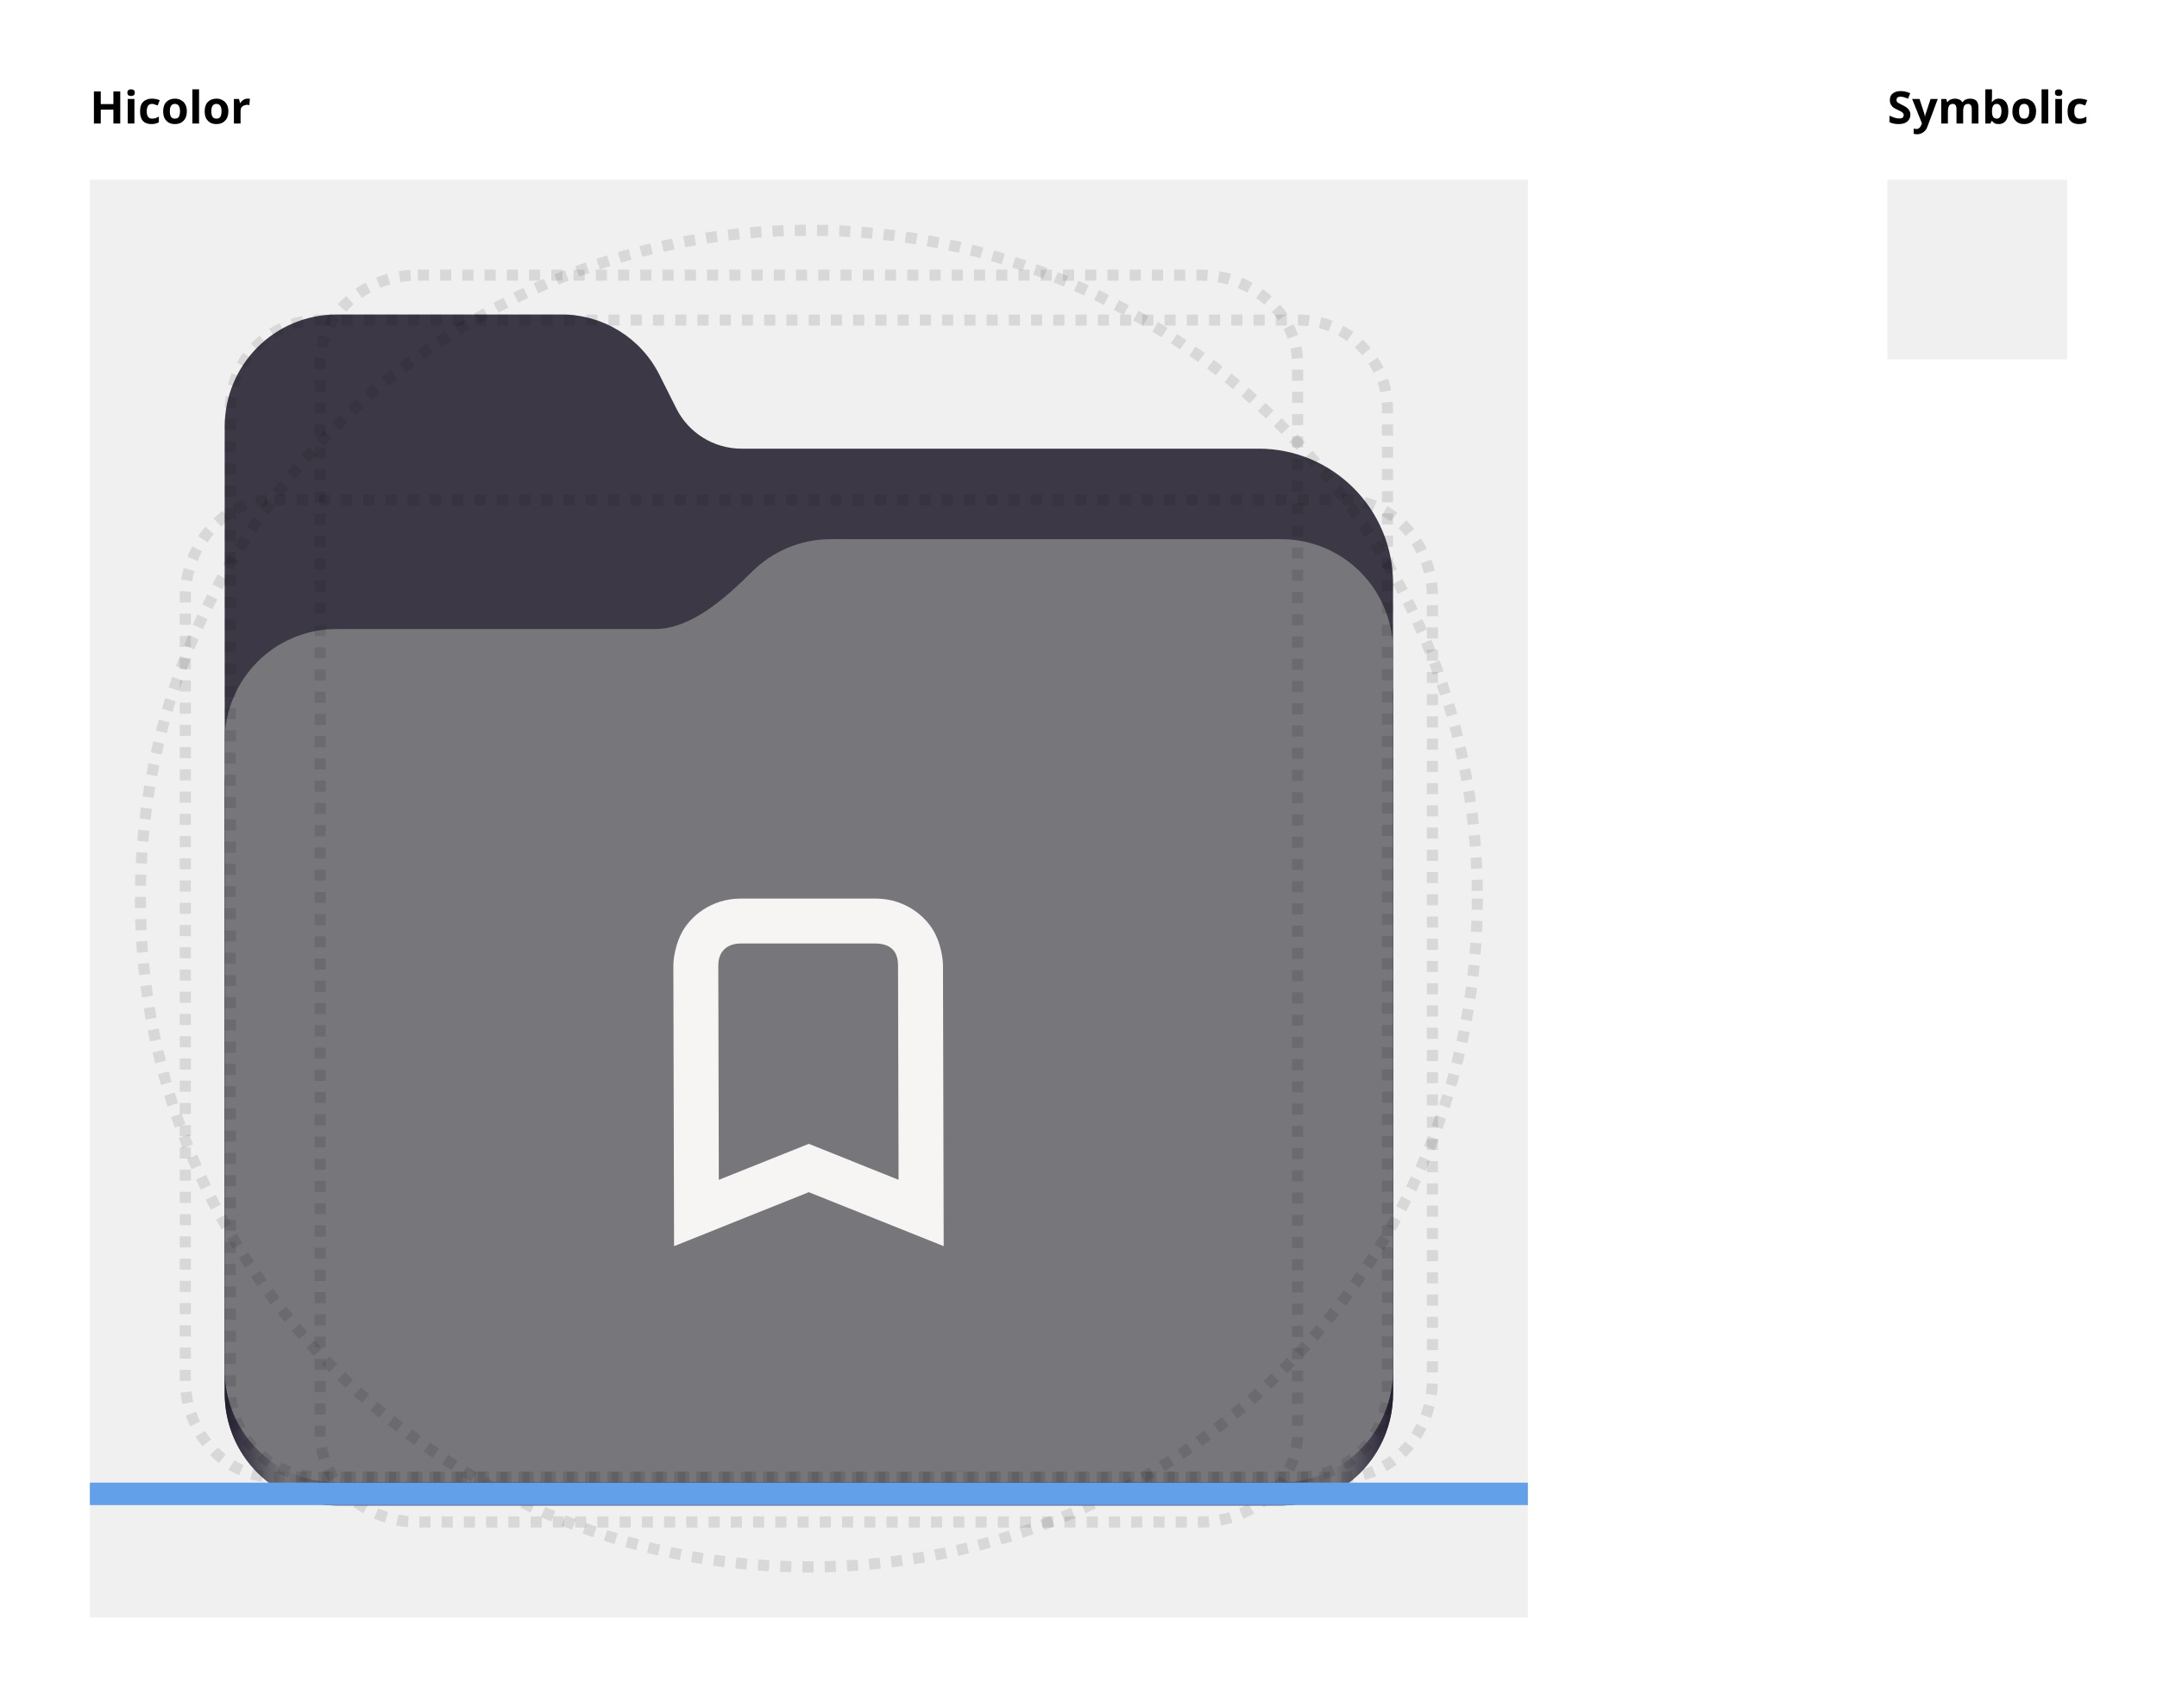
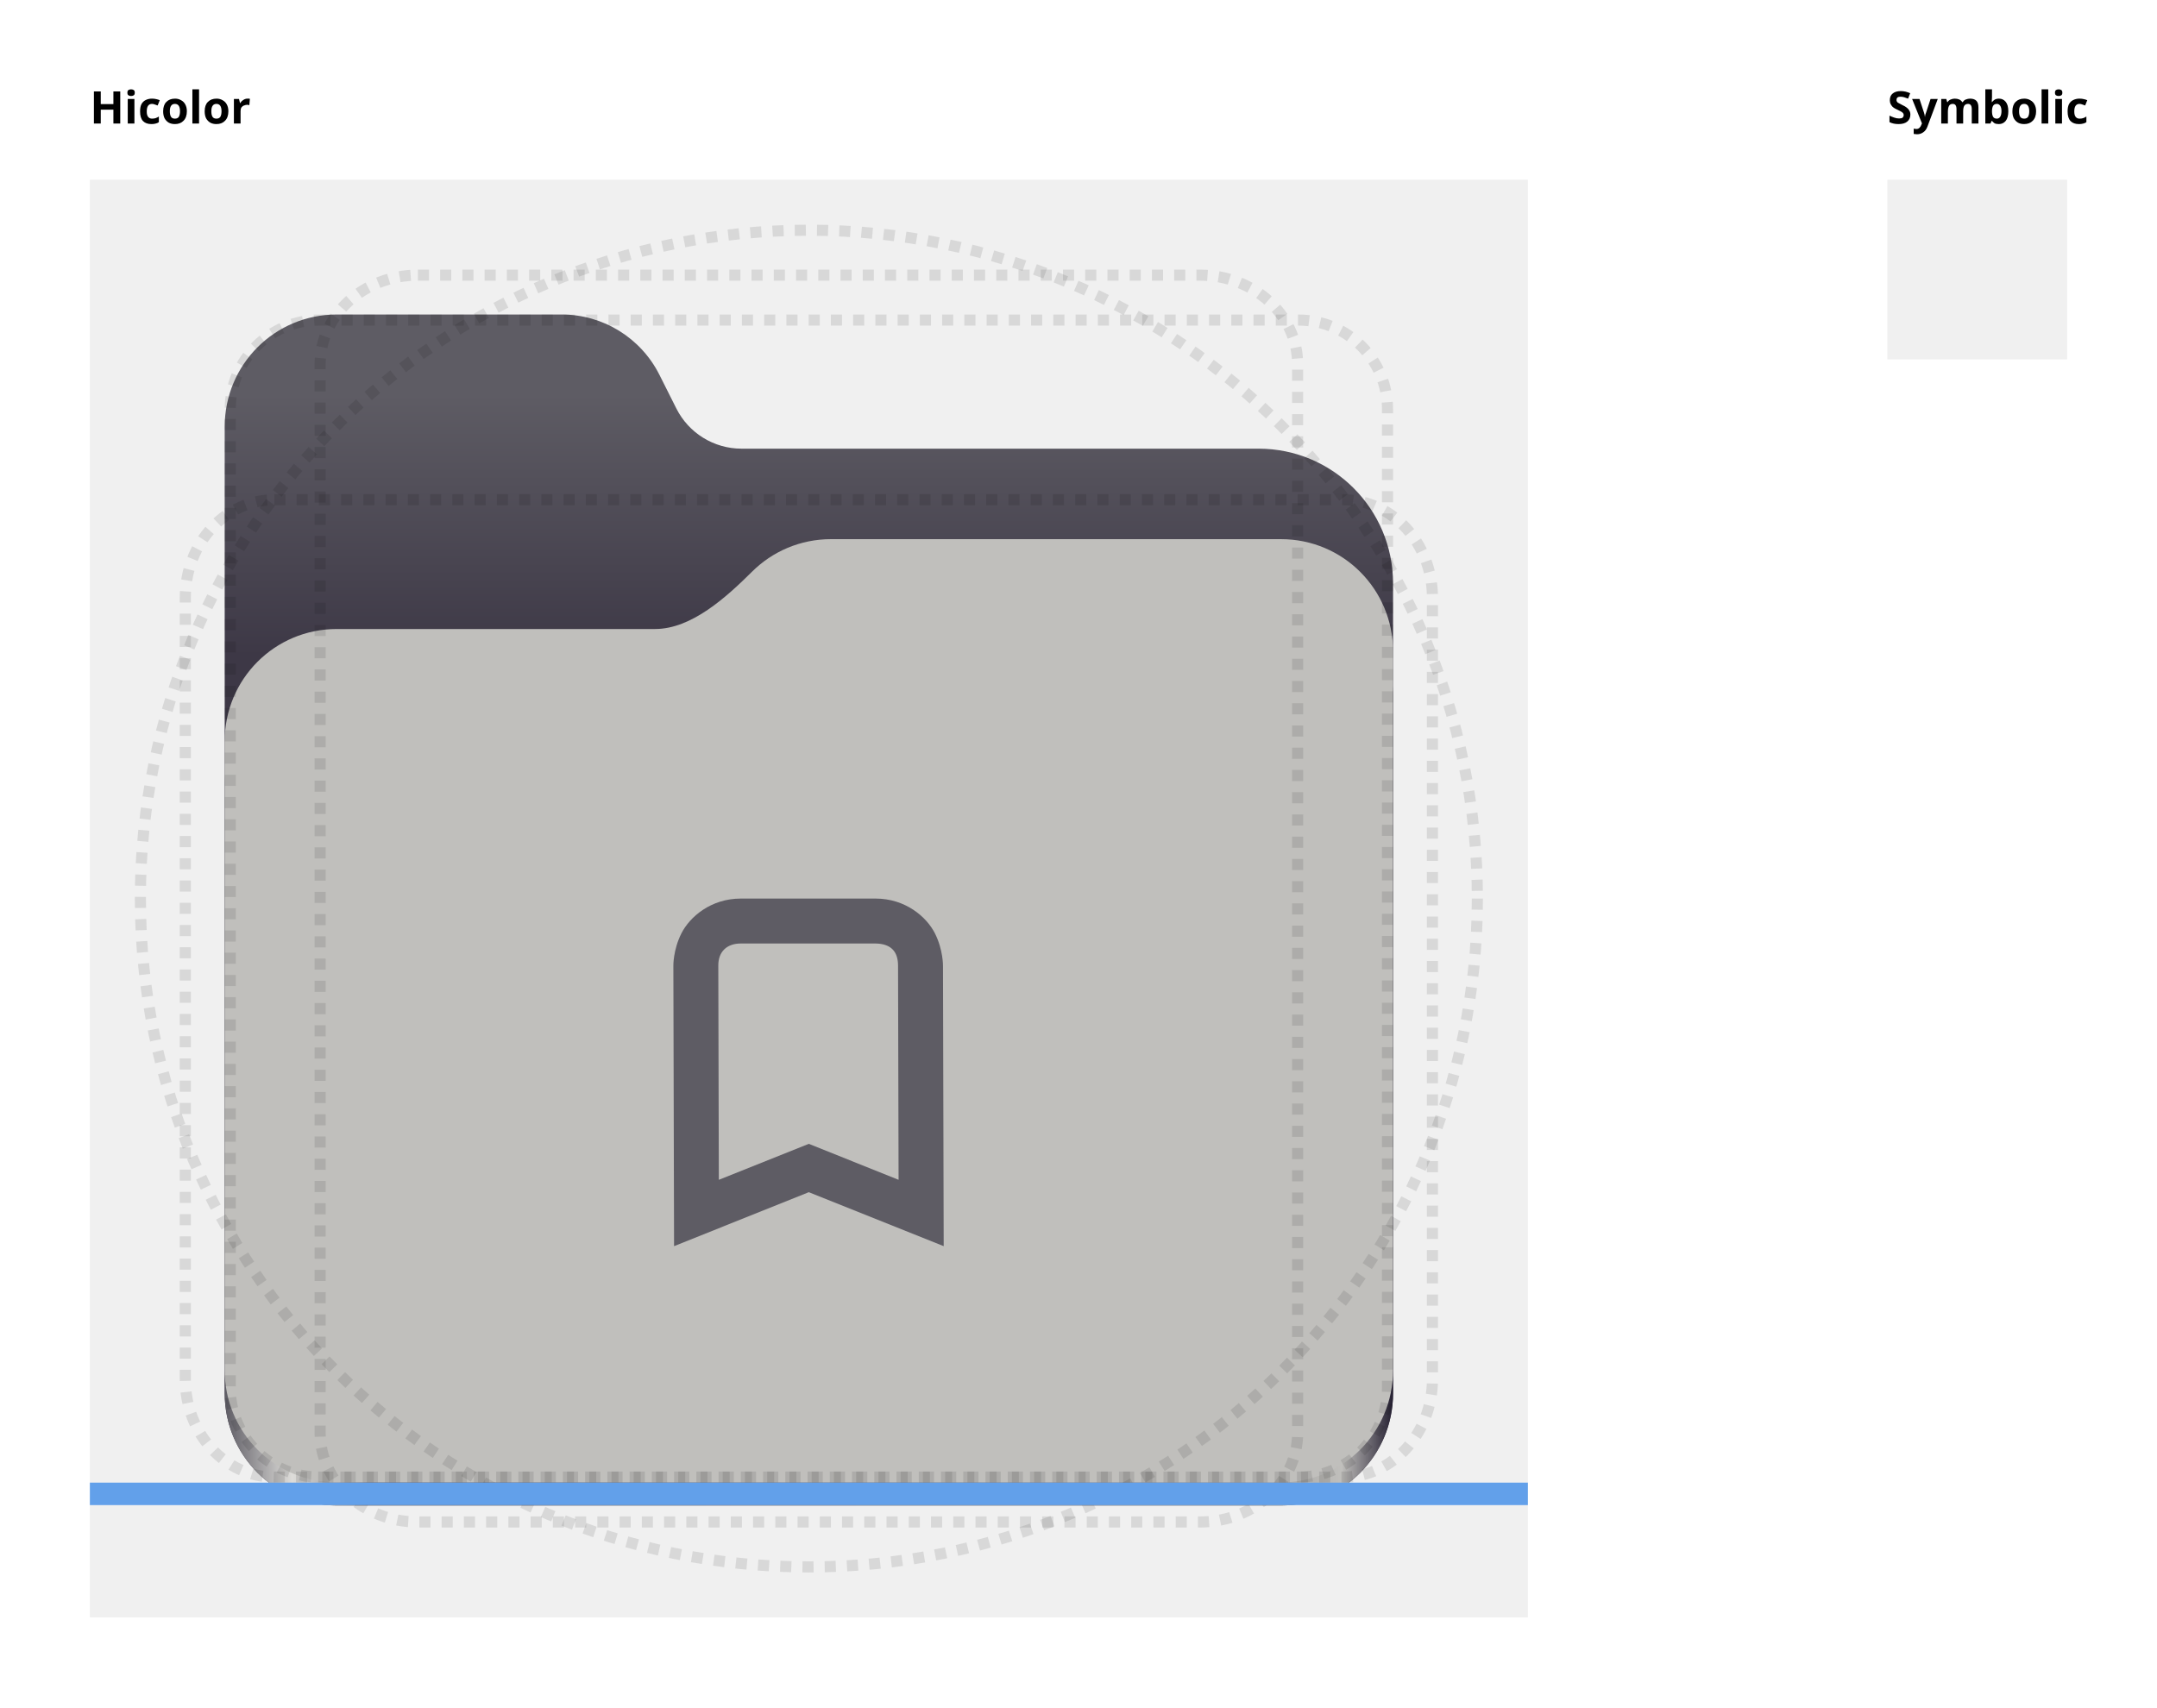
<svg xmlns="http://www.w3.org/2000/svg" xmlns:xlink="http://www.w3.org/1999/xlink" width="192" height="152" id="svg11300" version="1.0" style="display:inline;enable-background:new" viewBox="0 0 192 152" xml:space="preserve">
  <defs id="defs3">
    <linearGradient y2="236" x2="96" y1="236" x1="32" gradientTransform="translate(604.8168,170.5864)" gradientUnits="userSpaceOnUse" id="linearGradient1099" xlink:href="#linearGradient1036" />
    <linearGradient id="linearGradient1036">
      <stop id="stop1032" offset="0" style="stop-color:#d5d3cf;stop-opacity:1;" />
      <stop id="stop1034" offset="1" style="stop-color:#f6f5f4;stop-opacity:1" />
    </linearGradient>
    <radialGradient r="32" fy="-76" fx="-244" cy="-76" cx="-244" gradientTransform="matrix(0.8833333,0,0,0.8833333,-460.3502,463.1197)" gradientUnits="userSpaceOnUse" id="radialGradient1103" xlink:href="#linearGradient1069" />
    <linearGradient id="linearGradient1069">
      <stop id="stop1065" offset="0" style="stop-color:#d5d3cf;stop-opacity:1" />
      <stop id="stop1067-1" offset="1" style="stop-color:#949390;stop-opacity:1" />
    </linearGradient>
    <linearGradient gradientUnits="userSpaceOnUse" y2="232" x2="64" y1="262.5" x1="64" id="linearGradient1027" xlink:href="#linearGradient1025" gradientTransform="translate(-470.5864,432.8168)" />
    <linearGradient id="linearGradient1025">
      <stop id="stop1021" offset="0" style="stop-color:#9a9996;stop-opacity:1" />
      <stop id="stop1023" offset="1" style="stop-color:#77767b;stop-opacity:1" />
    </linearGradient>
    <clipPath clipPathUnits="userSpaceOnUse" id="clipPath1609-7">
      <path id="path1611-5" d="m 252,116 28,-28 v -8 h -36 v 36 z" style="fill:#e74747;stroke:none;stroke-width:0.25px;stroke-linecap:butt;stroke-linejoin:miter;stroke-opacity:1" />
    </clipPath>
    <linearGradient id="linearGradient1697">
      <stop id="stop1685" offset="0" style="stop-color:#f6f5f4;stop-opacity:1" />
      <stop style="stop-color:#eeeeec;stop-opacity:1" offset="0.045" id="stop1687" />
      <stop id="stop1689" offset="0.091" style="stop-color:#f6f5f4;stop-opacity:1" />
      <stop style="stop-color:#f6f5f4;stop-opacity:1" offset="0.909" id="stop1691" />
      <stop id="stop1693" offset="0.955" style="stop-color:#eeeeec;stop-opacity:1" />
      <stop id="stop1695" offset="1" style="stop-color:#c0bfbc;stop-opacity:1" />
    </linearGradient>
    <clipPath clipPathUnits="userSpaceOnUse" id="clipPath1289">
      <path style="display:inline;opacity:1;vector-effect:none;fill:none;fill-opacity:1;stroke:#000000;stroke-width:4;stroke-linecap:round;stroke-linejoin:round;stroke-miterlimit:4;stroke-dasharray:none;stroke-dashoffset:0;stroke-opacity:1;marker:none;marker-start:none;marker-mid:none;marker-end:none;paint-order:normal;enable-background:new" d="m 64,-148 h 64 l 64,-64 64,64 h 192 c 17.728,0 32,14.272 32,32 v 288 c 0,17.728 -14.272,32 -32,32 H 256 l -64,-64 -64,64 H 64 C 46.272,204 32,189.728 32,172 v -288 c 0,-17.728 14.409,-34.199 32,-32 z" id="path1291" />
    </clipPath>
    <linearGradient id="paint3_linear-2-6-5" x2="1" gradientUnits="userSpaceOnUse" gradientTransform="matrix(0,6,-12,0,-64,209.9969)">
      <stop stop-color="#C01C27" id="stop91-0-7-4" />
      <stop offset="1" stop-color="#E01B24" id="stop93-2-5-7" />
    </linearGradient>
    <clipPath clipPathUnits="userSpaceOnUse" id="clipPath1609">
      <path id="path1611" d="m 252,116 28,-28 v -8 h -36 v 36 z" style="fill:#e74747;stroke:none;stroke-width:0.25px;stroke-linecap:butt;stroke-linejoin:miter;stroke-opacity:1" />
    </clipPath>
    <clipPath clipPathUnits="userSpaceOnUse" id="clipath_lpe_path-effect1303">
      <circle style="font-variation-settings:normal;display:block;opacity:1;vector-effect:none;fill:#77767b;fill-opacity:1;stroke:none;stroke-width:5.043;stroke-linecap:round;stroke-linejoin:miter;stroke-miterlimit:4;stroke-dasharray:none;stroke-dashoffset:0;stroke-opacity:1;marker:none;marker-start:none;marker-mid:none;marker-end:none;paint-order:normal;stop-color:#000000;stop-opacity:1" id="circle1305" cx="541.884" cy="647.726" r="73.976" />
    </clipPath>
    <linearGradient id="linearGradient1349">
      <stop style="stop-color:#9d9da1;stop-opacity:1" offset="0" id="stop1345" />
      <stop style="stop-color:#77767b;stop-opacity:0.95" offset="1" id="stop1347" />
    </linearGradient>
    <linearGradient id="linearGradient5980">
      <stop id="stop5978" offset="0" style="stop-color:#3d3846;stop-opacity:0;" />
      <stop id="stop5976" offset="1" style="stop-color:#3d3846;stop-opacity:0.252" />
    </linearGradient>
    <linearGradient id="linearGradient4117">
      <stop style="stop-color:#eae9e7;stop-opacity:1" offset="0" id="stop4111" />
      <stop id="stop4113" offset="0.649" style="stop-color:#b5b3ad;stop-opacity:1" />
      <stop style="stop-color:#fcfcfc;stop-opacity:1" offset="1" id="stop4115" />
    </linearGradient>
    <linearGradient id="linearGradient5477">
      <stop style="stop-color:#cacac9;stop-opacity:1" offset="0" id="stop5469" />
      <stop id="stop5471" offset="0.311" style="stop-color:#b0aeab;stop-opacity:0.941" />
      <stop style="stop-color:#6c6b66;stop-opacity:0.949" offset="0.688" id="stop5473" />
      <stop style="stop-color:#d6d6d4;stop-opacity:0.966" offset="1" id="stop5475" />
    </linearGradient>
    <linearGradient id="linearGradient6142">
      <stop style="stop-color:#ffffff;stop-opacity:1;" offset="0" id="stop6138" />
      <stop style="stop-color:#ffffff;stop-opacity:0;" offset="1" id="stop6140" />
    </linearGradient>
    <radialGradient xlink:href="#linearGradient1349" id="radialGradient783" gradientUnits="userSpaceOnUse" gradientTransform="matrix(0.9825404,0,0,0.9825404,-1.711874,16.29163)" cx="81.936" cy="33.185" fx="81.936" fy="33.185" r="57.276" />
    <radialGradient xlink:href="#linearGradient5980" id="radialGradient791" gradientUnits="userSpaceOnUse" gradientTransform="matrix(3.933225,-7.2858454e-7,6.4450347e-7,3.479318,-222.9252,-173.5546)" cx="76" cy="65.977" fx="76" fy="65.977" r="13.221" />
    <radialGradient xlink:href="#linearGradient4117" id="radialGradient799" gradientUnits="userSpaceOnUse" gradientTransform="matrix(2.815054,0.01105706,-0.01047197,2.666092,-242.36,-102.5032)" cx="134.309" cy="55.279" fx="134.309" fy="55.279" r="58.46" />
    <radialGradient xlink:href="#linearGradient5477" id="radialGradient809" gradientUnits="userSpaceOnUse" gradientTransform="matrix(4.900549,0.150428,-0.2360238,7.689032,-638.5353,-2206.847)" cx="183.525" cy="320.794" fx="183.525" fy="320.794" r="20.486" />
    <radialGradient xlink:href="#linearGradient6142" id="radialGradient821" gradientUnits="userSpaceOnUse" gradientTransform="matrix(37.75863,0,0,19.73921,-7268.898,-1304.003)" cx="197.719" cy="68.107" fx="197.719" fy="68.107" r="2.5" />
    <radialGradient xlink:href="#linearGradient6142" id="radialGradient833" gradientUnits="userSpaceOnUse" gradientTransform="matrix(37.75863,0,0,19.73921,-7375.666,-1304.003)" cx="197.747" cy="69.253" fx="197.747" fy="69.253" r="2.5" />
    <radialGradient xlink:href="#linearGradient1349" id="radialGradient841" gradientUnits="userSpaceOnUse" gradientTransform="matrix(0.9825404,0,0,0.9825404,-1.711874,16.29163)" cx="81.936" cy="33.185" fx="81.936" fy="33.185" r="57.276" />
    <radialGradient xlink:href="#linearGradient5980" id="radialGradient849" gradientUnits="userSpaceOnUse" gradientTransform="matrix(3.933225,-7.2858454e-7,6.4450347e-7,3.479318,-222.9252,-173.5546)" cx="76" cy="65.977" fx="76" fy="65.977" r="13.221" />
    <radialGradient xlink:href="#linearGradient4117" id="radialGradient857" gradientUnits="userSpaceOnUse" gradientTransform="matrix(2.815054,0.01105706,-0.01047197,2.666092,-242.36,-102.5032)" cx="134.309" cy="55.279" fx="134.309" fy="55.279" r="58.46" />
    <radialGradient xlink:href="#linearGradient5477" id="radialGradient867" gradientUnits="userSpaceOnUse" gradientTransform="matrix(4.900549,0.150428,-0.2360238,7.689032,-638.5353,-2206.847)" cx="183.525" cy="320.794" fx="183.525" fy="320.794" r="20.486" />
    <radialGradient xlink:href="#linearGradient6142" id="radialGradient879" gradientUnits="userSpaceOnUse" gradientTransform="matrix(37.75863,0,0,19.73921,-7268.898,-1304.003)" cx="197.719" cy="68.107" fx="197.719" fy="68.107" r="2.5" />
    <radialGradient xlink:href="#linearGradient6142" id="radialGradient891" gradientUnits="userSpaceOnUse" gradientTransform="matrix(37.75863,0,0,19.73921,-7375.666,-1304.003)" cx="197.747" cy="69.253" fx="197.747" fy="69.253" r="2.5" />
    <radialGradient xlink:href="#linearGradient1349" id="radialGradient3620" gradientUnits="userSpaceOnUse" gradientTransform="matrix(0.9825404,0,0,0.9825404,-1.711874,16.29163)" cx="81.936" cy="33.185" fx="81.936" fy="33.185" r="57.276" />
    <radialGradient xlink:href="#linearGradient5980" id="radialGradient3628" gradientUnits="userSpaceOnUse" gradientTransform="matrix(3.933225,-7.2858454e-7,6.4450347e-7,3.479318,-222.9252,-173.5546)" cx="76" cy="65.977" fx="76" fy="65.977" r="13.221" />
    <radialGradient xlink:href="#linearGradient4117" id="radialGradient3636" gradientUnits="userSpaceOnUse" gradientTransform="matrix(2.815054,0.01105706,-0.01047197,2.666092,-242.36,-102.5032)" cx="134.309" cy="55.279" fx="134.309" fy="55.279" r="58.46" />
    <radialGradient xlink:href="#linearGradient5477" id="radialGradient3646" gradientUnits="userSpaceOnUse" gradientTransform="matrix(4.900549,0.150428,-0.2360238,7.689032,-638.5353,-2206.847)" cx="183.525" cy="320.794" fx="183.525" fy="320.794" r="20.486" />
    <radialGradient xlink:href="#linearGradient6142" id="radialGradient3658" gradientUnits="userSpaceOnUse" gradientTransform="matrix(37.75863,0,0,19.73921,-7268.898,-1304.003)" cx="197.719" cy="68.107" fx="197.719" fy="68.107" r="2.5" />
    <radialGradient xlink:href="#linearGradient6142" id="radialGradient3670" gradientUnits="userSpaceOnUse" gradientTransform="matrix(37.75863,0,0,19.73921,-7375.666,-1304.003)" cx="197.747" cy="69.253" fx="197.747" fy="69.253" r="2.5" />
    <radialGradient xlink:href="#linearGradient1349" id="radialGradient3678" gradientUnits="userSpaceOnUse" gradientTransform="matrix(0.9825404,0,0,0.9825404,-1.711874,16.29163)" cx="81.936" cy="33.185" fx="81.936" fy="33.185" r="57.276" />
    <radialGradient xlink:href="#linearGradient5980" id="radialGradient3686" gradientUnits="userSpaceOnUse" gradientTransform="matrix(3.933225,-7.2858454e-7,6.4450347e-7,3.479318,-222.9252,-173.5546)" cx="76" cy="65.977" fx="76" fy="65.977" r="13.221" />
    <radialGradient xlink:href="#linearGradient4117" id="radialGradient3694" gradientUnits="userSpaceOnUse" gradientTransform="matrix(2.815054,0.01105706,-0.01047197,2.666092,-242.36,-102.5032)" cx="134.309" cy="55.279" fx="134.309" fy="55.279" r="58.46" />
    <radialGradient xlink:href="#linearGradient5477" id="radialGradient3704" gradientUnits="userSpaceOnUse" gradientTransform="matrix(4.900549,0.150428,-0.2360238,7.689032,-638.5353,-2206.847)" cx="183.525" cy="320.794" fx="183.525" fy="320.794" r="20.486" />
    <radialGradient xlink:href="#linearGradient6142" id="radialGradient3716" gradientUnits="userSpaceOnUse" gradientTransform="matrix(37.75863,0,0,19.73921,-7268.898,-1304.003)" cx="197.719" cy="68.107" fx="197.719" fy="68.107" r="2.5" />
    <radialGradient xlink:href="#linearGradient6142" id="radialGradient3728" gradientUnits="userSpaceOnUse" gradientTransform="matrix(37.75863,0,0,19.73921,-7375.666,-1304.003)" cx="197.747" cy="69.253" fx="197.747" fy="69.253" r="2.5" />
    <radialGradient xlink:href="#linearGradient1349" id="radialGradient8132" gradientUnits="userSpaceOnUse" gradientTransform="matrix(0.9825404,0,0,0.9825404,-1.711874,16.29163)" cx="81.936" cy="33.185" fx="81.936" fy="33.185" r="57.276" />
    <radialGradient xlink:href="#linearGradient5980" id="radialGradient8140" gradientUnits="userSpaceOnUse" gradientTransform="matrix(3.933225,-7.2858454e-7,6.4450347e-7,3.479318,-222.9252,-173.5546)" cx="76" cy="65.977" fx="76" fy="65.977" r="13.221" />
    <radialGradient xlink:href="#linearGradient4117" id="radialGradient8148" gradientUnits="userSpaceOnUse" gradientTransform="matrix(2.815054,0.01105706,-0.01047197,2.666092,-242.36,-102.5032)" cx="134.309" cy="55.279" fx="134.309" fy="55.279" r="58.46" />
    <radialGradient xlink:href="#linearGradient5477" id="radialGradient8158" gradientUnits="userSpaceOnUse" gradientTransform="matrix(4.900549,0.150428,-0.2360238,7.689032,-638.5353,-2206.847)" cx="183.525" cy="320.794" fx="183.525" fy="320.794" r="20.486" />
    <radialGradient xlink:href="#linearGradient6142" id="radialGradient8170" gradientUnits="userSpaceOnUse" gradientTransform="matrix(37.75863,0,0,19.73921,-7268.898,-1304.003)" cx="197.719" cy="68.107" fx="197.719" fy="68.107" r="2.5" />
    <radialGradient xlink:href="#linearGradient6142" id="radialGradient8182" gradientUnits="userSpaceOnUse" gradientTransform="matrix(37.75863,0,0,19.73921,-7375.666,-1304.003)" cx="197.747" cy="69.253" fx="197.747" fy="69.253" r="2.5" />
    <linearGradient xlink:href="#linearGradient6142" id="linearGradient8666" x1="1311.193" y1="-107.827" x2="1311.193" y2="-109.827" gradientUnits="userSpaceOnUse" gradientTransform="translate(0,4)" />
    <clipPath clipPathUnits="userSpaceOnUse" id="clipath_lpe_path-effect4888">
      <circle style="font-variation-settings:normal;display:none;opacity:1;vector-effect:none;fill:#77767b;fill-opacity:1;stroke:none;stroke-width:5.043;stroke-linecap:round;stroke-linejoin:miter;stroke-miterlimit:4;stroke-dasharray:none;stroke-dashoffset:0;stroke-opacity:1;marker:none;marker-start:none;marker-mid:none;marker-end:none;paint-order:normal;stop-color:#000000;stop-opacity:1" id="circle4894" cx="541.884" cy="647.726" r="73.976" />
      <path id="lpe_path-effect4888" style="font-variation-settings:normal;display:block;opacity:1;vector-effect:none;fill:#77767b;fill-opacity:1;stroke:none;stroke-width:5.043;stroke-linecap:round;stroke-linejoin:miter;stroke-miterlimit:4;stroke-dasharray:none;stroke-dashoffset:0;stroke-opacity:1;marker:none;marker-start:none;marker-mid:none;marker-end:none;paint-order:normal;stop-color:#000000;stop-opacity:1" class="powerclip" d="M 402.347,470.975 H 681.214 V 791.621 H 402.347 Z m 213.513,176.751 a 73.976,73.976 0 0 0 -73.976,-73.976 73.976,73.976 0 0 0 -73.976,73.976 73.976,73.976 0 0 0 73.976,73.976 73.976,73.976 0 0 0 73.976,-73.976 z" />
    </clipPath>
    <clipPath clipPathUnits="userSpaceOnUse" id="clipath_lpe_path-effect5163">
      <circle style="font-variation-settings:normal;display:none;opacity:1;vector-effect:none;fill:#77767b;fill-opacity:1;stroke:none;stroke-width:5.043;stroke-linecap:round;stroke-linejoin:miter;stroke-miterlimit:4;stroke-dasharray:none;stroke-dashoffset:0;stroke-opacity:1;marker:none;marker-start:none;marker-mid:none;marker-end:none;paint-order:normal;stop-color:#000000;stop-opacity:1" id="circle5169" cx="541.884" cy="647.726" r="73.976" />
      <path id="lpe_path-effect5163" style="font-variation-settings:normal;display:block;opacity:1;vector-effect:none;fill:#77767b;fill-opacity:1;stroke:none;stroke-width:5.043;stroke-linecap:round;stroke-linejoin:miter;stroke-miterlimit:4;stroke-dasharray:none;stroke-dashoffset:0;stroke-opacity:1;marker:none;marker-start:none;marker-mid:none;marker-end:none;paint-order:normal;stop-color:#000000;stop-opacity:1" class="powerclip" d="M 400.765,485.145 H 682.796 V 805.791 H 400.765 Z m 215.094,162.581 a 73.976,73.976 0 0 0 -73.976,-73.976 73.976,73.976 0 0 0 -73.976,73.976 73.976,73.976 0 0 0 73.976,73.976 73.976,73.976 0 0 0 73.976,-73.976 z" />
    </clipPath>
    <clipPath clipPathUnits="userSpaceOnUse" id="clipath_lpe_path-effect6171">
      <circle style="font-variation-settings:normal;display:none;opacity:1;vector-effect:none;fill:#77767b;fill-opacity:1;stroke:none;stroke-width:5.043;stroke-linecap:round;stroke-linejoin:miter;stroke-miterlimit:4;stroke-dasharray:none;stroke-dashoffset:0;stroke-opacity:1;marker:none;marker-start:none;marker-mid:none;marker-end:none;paint-order:normal;stop-color:#000000;stop-opacity:1" id="circle6177" cx="541.884" cy="647.726" r="73.976" />
      <path id="lpe_path-effect6171" style="font-variation-settings:normal;display:block;opacity:1;vector-effect:none;fill:#77767b;fill-opacity:1;stroke:none;stroke-width:5.043;stroke-linecap:round;stroke-linejoin:miter;stroke-miterlimit:4;stroke-dasharray:none;stroke-dashoffset:0;stroke-opacity:1;marker:none;marker-start:none;marker-mid:none;marker-end:none;paint-order:normal;stop-color:#000000;stop-opacity:1" class="powerclip" d="M 382.217,389.64 H 701.343 V 805.791 H 382.217 Z m 233.642,258.086 a 73.976,73.976 0 0 0 -73.976,-73.976 73.976,73.976 0 0 0 -73.976,73.976 73.976,73.976 0 0 0 73.976,73.976 73.976,73.976 0 0 0 73.976,-73.976 z" />
    </clipPath>
    <clipPath clipPathUnits="userSpaceOnUse" id="clipath_lpe_path-effect6198">
      <circle style="font-variation-settings:normal;display:none;opacity:1;vector-effect:none;fill:#77767b;fill-opacity:1;stroke:none;stroke-width:5.043;stroke-linecap:round;stroke-linejoin:miter;stroke-miterlimit:4;stroke-dasharray:none;stroke-dashoffset:0;stroke-opacity:1;marker:none;marker-start:none;marker-mid:none;marker-end:none;paint-order:normal;stop-color:#000000;stop-opacity:1" id="circle6204" cx="541.884" cy="647.726" r="73.976" />
      <path id="lpe_path-effect6198" style="font-variation-settings:normal;display:block;opacity:1;vector-effect:none;fill:#77767b;fill-opacity:1;stroke:none;stroke-width:5.043;stroke-linecap:round;stroke-linejoin:miter;stroke-miterlimit:4;stroke-dasharray:none;stroke-dashoffset:0;stroke-opacity:1;marker:none;marker-start:none;marker-mid:none;marker-end:none;paint-order:normal;stop-color:#000000;stop-opacity:1" class="powerclip" d="M 366.762,389.64 H 716.8 V 805.791 H 366.762 Z m 249.098,258.086 a 73.976,73.976 0 0 0 -73.976,-73.976 73.976,73.976 0 0 0 -73.976,73.976 73.976,73.976 0 0 0 73.976,73.976 73.976,73.976 0 0 0 73.976,-73.976 z" />
    </clipPath>
    <clipPath clipPathUnits="userSpaceOnUse" id="clipPath984">
      <circle style="font-variation-settings:normal;display:block;opacity:1;vector-effect:none;fill:#77767b;fill-opacity:1;stroke:none;stroke-width:5.043;stroke-linecap:round;stroke-linejoin:miter;stroke-miterlimit:4;stroke-dasharray:none;stroke-dashoffset:0;stroke-opacity:1;marker:none;marker-start:none;marker-mid:none;marker-end:none;paint-order:normal;stop-color:#000000;stop-opacity:1" id="circle986" cx="541.884" cy="647.726" r="73.976" />
    </clipPath>
    <linearGradient id="bg-gradient-2">
      <stop style="stop-color:#3584e4;stop-opacity:1" offset="0" id="stop13402" />
      <stop style="stop-color:#62a0ea;stop-opacity:1" offset="1" id="stop13404" />
    </linearGradient>
-     <linearGradient xlink:href="#linearGradient2023-7" id="linearGradient2025-6" x1="2689.252" y1="-1106.803" x2="2918.07" y2="-1106.803" gradientUnits="userSpaceOnUse" />
-     <linearGradient id="linearGradient2023-7">
-       <stop style="stop-color:#241f31;stop-opacity:1;" offset="0" id="stop2019-5" />
-       <stop style="stop-color:#77767b;stop-opacity:1;" offset="0.05" id="stop2795-3" />
-       <stop style="stop-color:#3d3846;stop-opacity:1;" offset="0.12" id="stop2797-5" />
-       <stop style="stop-color:#3d3846;stop-opacity:1;" offset="0.88" id="stop2793-6" />
-       <stop style="stop-color:#77767b;stop-opacity:1;" offset="0.95" id="stop2791-2" />
-       <stop style="stop-color:#241f31;stop-opacity:1;" offset="1" id="stop2021-9" />
+     <linearGradient xlink:href="#linearGradient1" id="linearGradient2" x1="2759.331" y1="-1310.744" x2="2759.331" y2="-1259.624" gradientUnits="userSpaceOnUse" />
+     <linearGradient id="linearGradient1">
+       <stop style="stop-color:#5e5c64;stop-opacity:1" offset="0" id="stop1" />
+       <stop style="stop-color:#3d3846;stop-opacity:1" offset="1" id="stop2" />
+     </linearGradient>
+     <linearGradient xlink:href="#linearGradient2023" id="linearGradient2025" x1="2689.252" y1="-1106.803" x2="2918.07" y2="-1106.803" gradientUnits="userSpaceOnUse" />
+     <linearGradient id="linearGradient2023">
+       <stop style="stop-color:#5e5c64;stop-opacity:1" offset="0" id="stop2019" />
+       <stop style="stop-color:#deddda;stop-opacity:1" offset="0.058" id="stop2795" />
+       <stop style="stop-color:#77767b;stop-opacity:1" offset="0.122" id="stop2797" />
+       <stop style="stop-color:#9a9996;stop-opacity:1" offset="0.873" id="stop2793" />
+       <stop style="stop-color:#c0bfbc;stop-opacity:1" offset="0.956" id="stop2791" />
+       <stop style="stop-color:#241f31;stop-opacity:1" offset="1" id="stop2021" />
    </linearGradient>
  </defs>
  <g id="layer1" style="display:inline" transform="translate(8,-156)">
    <g id="layer4" style="display:inline">
      <rect y="172" x="9.2651362e-08" height="128" width="128" id="hicolor" style="display:inline;overflow:visible;visibility:visible;fill:#f0f0f0;fill-opacity:0;fill-rule:nonzero;stroke:none;stroke-width:0.5;marker:none;enable-background:accumulate" />
      <rect style="display:inline;overflow:visible;visibility:visible;fill:#f0f0f0;fill-opacity:0;fill-rule:nonzero;stroke:none;stroke-width:0.5;marker:none;enable-background:accumulate" id="symbolic" width="16" height="16" x="160" y="172" />
    </g>
    <g id="layer2" style="display:inline">
      <g style="display:inline;fill:#000000;enable-background:new" transform="matrix(7.991171,0,0,8.003641,-167.7909,-4846.078)" id="g12027" />
      <rect style="display:inline;overflow:visible;visibility:visible;fill:#f0f0f0;fill-opacity:1;fill-rule:nonzero;stroke:none;stroke-width:0.5;marker:none;enable-background:accumulate" id="128" width="128" height="128" x="9.2651362e-08" y="172" />
      <g id="g883" style="fill:none;fill-opacity:0.251;stroke:#a579b3;stroke-opacity:1" transform="translate(-24,24)" />
      <g id="g900" style="fill:none;fill-opacity:0.251;stroke:#a579b3;stroke-opacity:1" transform="translate(-24,24)" />
      <rect y="172" x="160" height="16" width="16" id="16" style="display:inline;overflow:visible;visibility:visible;fill:#f0f0f0;fill-opacity:1;fill-rule:nonzero;stroke:none;stroke-width:0.5;marker:none;enable-background:accumulate" />
      <text xml:space="preserve" style="font-style:normal;font-variant:normal;font-weight:bold;font-stretch:normal;font-size:4px;line-height:125%;font-family:Cantarell;-inkscape-font-specification:'Cantarell, Bold';text-align:start;writing-mode:lr-tb;text-anchor:start;display:inline;fill:#000000;fill-opacity:1;stroke:none;stroke-width:0.333;enable-background:new" x="0" y="167" id="text863">
        <tspan style="font-size:4px;stroke-width:0.333" id="tspan861" x="0" y="167">Hicolor</tspan>
      </text>
      <text id="text867" y="167" x="160" style="font-style:normal;font-variant:normal;font-weight:bold;font-stretch:normal;font-size:4px;line-height:125%;font-family:Cantarell;-inkscape-font-specification:'Cantarell, Bold';text-align:start;writing-mode:lr-tb;text-anchor:start;display:inline;fill:#000000;fill-opacity:1;stroke:none;stroke-width:0.333;enable-background:new" xml:space="preserve">
        <tspan y="167" x="160" id="tspan865" style="font-size:4px;stroke-width:0.333">Symbolic</tspan>
      </text>
    </g>
    <g id="layer9" style="display:inline" />
    <g id="g824-6" transform="matrix(0.1744994,0,0,0.1744994,82.26277,442.1759)" style="display:inline;stroke-width:1.264;enable-background:new">
      <g id="g973-1" clip-path="url(#clipath_lpe_path-effect4888)" transform="matrix(0.3623406,0,0,0.3623406,2607.352,-1374.265)" style="stroke-width:0.986">
        <path style="font-variation-settings:normal;opacity:1;vector-effect:none;fill:#77767b;fill-opacity:1;stroke:none;stroke-width:4.974;stroke-linecap:round;stroke-linejoin:miter;stroke-miterlimit:4;stroke-dasharray:none;stroke-dashoffset:0;stroke-opacity:1;marker:none;marker-start:none;marker-mid:none;marker-end:none;paint-order:normal;stop-color:#000000;stop-opacity:1" id="rect257-7" width="268.867" height="310.646" x="407.347" y="475.975" rx="20.201" ry="20.673" d="m 427.547,475.975 h 228.466 c 11.191,0 20.201,9.22 20.201,20.673 v 269.299 c 0,11.453 -9.01,20.673 -20.201,20.673 H 427.547 c -11.191,0 -20.201,-9.22 -20.201,-20.673 V 496.649 c 0,-11.453 9.01,-20.673 20.201,-20.673 z" />
        <path style="font-variation-settings:normal;display:inline;vector-effect:none;fill:#434348;fill-opacity:1;stroke:none;stroke-width:0.249;stroke-linecap:round;stroke-linejoin:miter;stroke-miterlimit:4;stroke-dasharray:none;stroke-dashoffset:0;stroke-opacity:1;-inkscape-stroke:none;marker:none;marker-start:none;marker-mid:none;marker-end:none;paint-order:normal;enable-background:new;stop-color:#000000" id="rect9829" width="268.867" height="74.188" x="407.347" y="647.524" d="M 407.347,647.524 H 676.214 v 74.188 H 407.347 Z" />
      </g>
      <g transform="matrix(0.6596291,0,0,0.6596291,2067.515,-1275.499)" style="display:inline;stroke-width:0.959;enable-background:new" id="g65-2">
        <path style="display:inline;opacity:1;vector-effect:none;fill:#3d3846;fill-opacity:1;stroke:none;stroke-width:0.048px;stroke-linecap:butt;stroke-linejoin:miter;stroke-miterlimit:4;stroke-dasharray:none;stroke-dashoffset:0;stroke-opacity:1;marker:none;marker-start:none;marker-mid:none;marker-end:none;paint-order:normal;enable-background:new" d="M 1302.786,-65.491 V 211.824 a 17.929,17.929 135 0 1 -17.929,17.929 l -337.715,0 A 17.929,17.929 45 0 1 929.214,211.824 V -65.491 a 17.929,17.929 135 0 1 17.929,-17.929 h 337.715 a 17.929,17.929 45 0 1 17.929,17.929 z" id="path63-0" />
      </g>
      <rect style="fill:#1c71d8;fill-opacity:1;stroke:none;stroke-width:0.573;stroke-linecap:round;stop-color:#000000" id="rect1457-2" width="234.958" height="194.843" x="2686.182" y="-1324.795" rx="5.801" ry="5.801" />
    </g>
    <g id="g5159" transform="matrix(0.1217438,0,0,0.1217438,229.6717,444.9832)" style="display:inline;stroke-width:1.264;enable-background:new">
      <g id="g5151" clip-path="url(#clipath_lpe_path-effect5163)" transform="matrix(0.3623406,0,0,0.3623406,2607.352,-1374.265)" style="stroke-width:0.986">
        <path style="font-variation-settings:normal;opacity:1;vector-effect:none;fill:#77767b;fill-opacity:1;stroke:none;stroke-width:4.974;stroke-linecap:round;stroke-linejoin:miter;stroke-miterlimit:4;stroke-dasharray:none;stroke-dashoffset:0;stroke-opacity:1;marker:none;marker-start:none;marker-mid:none;marker-end:none;paint-order:normal;stop-color:#000000;stop-opacity:1" id="path5147" width="272.03" height="310.646" x="405.765" y="490.145" rx="20.438" ry="20.673" d="m 426.204,490.145 h 231.153 c 11.323,0 20.438,9.22 20.438,20.673 v 269.299 c 0,11.453 -9.116,20.673 -20.438,20.673 H 426.204 c -11.323,0 -20.438,-9.22 -20.438,-20.673 V 510.818 c 0,-11.453 9.116,-20.673 20.438,-20.673 z" />
        <path style="font-variation-settings:normal;opacity:1;vector-effect:none;fill:#434348;fill-opacity:1;stroke:none;stroke-width:0.044;stroke-linecap:round;stroke-linejoin:miter;stroke-miterlimit:4;stroke-dasharray:none;stroke-dashoffset:0;stroke-opacity:1;-inkscape-stroke:none;marker:none;marker-start:none;marker-mid:none;marker-end:none;paint-order:normal;stop-color:#000000;stop-opacity:1" id="rect9154" width="271.478" height="58.952" x="405.87" y="650.822" d="m 405.87,650.822 h 271.478 v 58.952 H 405.87 Z" />
      </g>
      <g transform="matrix(0.6596291,0,0,0.6596291,2067.515,-1275.499)" style="display:inline;stroke-width:0.959;enable-background:new" id="g5155">
        <path style="display:inline;opacity:1;vector-effect:none;fill:#3d3846;fill-opacity:1;stroke:none;stroke-width:0.048px;stroke-linecap:butt;stroke-linejoin:miter;stroke-miterlimit:4;stroke-dasharray:none;stroke-dashoffset:0;stroke-opacity:1;marker:none;marker-start:none;marker-mid:none;marker-end:none;paint-order:normal;enable-background:new" d="M 1302.786,-58.985 V 203.456 a 24.434,24.434 135 0 1 -24.434,24.434 l -324.703,0 A 24.434,24.434 45 0 1 929.214,203.456 V -58.985 a 24.434,24.434 135 0 1 24.434,-24.434 h 324.703 a 24.434,24.434 45 0 1 24.434,24.434 z" id="path5153" />
      </g>
      <rect style="fill:#1c71d8;fill-opacity:1;stroke:none;stroke-width:0.559;stroke-linecap:round;stop-color:#000000" id="rect5157" width="229.991" height="188.921" x="2688.666" y="-1322.312" rx="7.298" ry="7.298" />
    </g>
    <g id="g6167" transform="matrix(0.08927877,0,0,0.08927877,315.6926,450.7877)" style="display:inline;stroke-width:1.264;enable-background:new">
      <g id="g6159" clip-path="url(#clipath_lpe_path-effect6171)" transform="matrix(0.3623406,0,0,0.3623406,2607.352,-1374.265)" style="stroke-width:0.986">
        <path style="font-variation-settings:normal;opacity:1;vector-effect:none;fill:#77767b;fill-opacity:1;stroke:none;stroke-width:4.974;stroke-linecap:round;stroke-linejoin:miter;stroke-miterlimit:4;stroke-dasharray:none;stroke-dashoffset:0;stroke-opacity:1;marker:none;marker-start:none;marker-mid:none;marker-end:none;paint-order:normal;stop-color:#000000;stop-opacity:1" id="path6155" width="309.125" height="310.646" x="387.217" y="490.145" rx="23.226" ry="20.673" d="m 410.443,490.145 h 262.674 c 12.867,0 23.226,9.22 23.226,20.673 v 269.299 c 0,11.453 -10.359,20.673 -23.226,20.673 h -262.674 c -12.867,0 -23.226,-9.22 -23.226,-20.673 V 510.818 c 0,-11.453 10.359,-20.673 23.226,-20.673 z" />
        <path style="fill:#434348;fill-opacity:1;stroke-width:0.986;stroke-linecap:round;stop-color:#000000" id="path6157" width="309.125" height="310.646" x="387.217" y="394.64" rx="0" ry="0" d="M 387.217,394.64 H 696.343 V 705.286 H 387.217 Z" />
      </g>
      <g transform="matrix(0.6596291,0,0,0.6596291,2067.515,-1275.499)" style="display:inline;stroke-width:0.959;enable-background:new" id="g6163">
        <path style="display:inline;opacity:1;vector-effect:none;fill:#3d3846;fill-opacity:1;stroke:none;stroke-width:0.047px;stroke-linecap:butt;stroke-linejoin:miter;stroke-miterlimit:4;stroke-dasharray:none;stroke-dashoffset:0;stroke-opacity:1;marker:none;marker-start:none;marker-mid:none;marker-end:none;paint-order:normal;enable-background:new" d="M 1302.786,-50.065 V 188.876 a 33.355,33.355 135 0 1 -33.355,33.355 H 962.569 A 33.355,33.355 45 0 1 929.214,188.876 V -50.065 a 33.355,33.355 135 0 1 33.355,-33.355 l 306.863,0 a 33.355,33.355 45 0 1 33.355,33.355 z" id="path6161" />
      </g>
      <rect style="fill:#1c71d8;fill-opacity:1;stroke:none;stroke-width:0.537;stroke-linecap:round;stop-color:#000000" id="rect6165" width="224.017" height="179.214" x="2691.652" y="-1319.325" rx="9.913" ry="9.913" />
    </g>
    <g id="g6194" transform="matrix(0.06493001,0,0,0.06493001,380.9583,461.3911)" style="display:inline;stroke-width:1.264;enable-background:new">
      <g id="g6186" clip-path="url(#clipath_lpe_path-effect6198)" transform="matrix(0.3623406,0,0,0.3623406,2607.352,-1374.265)" style="stroke-width:0.986">
        <path style="font-variation-settings:normal;opacity:1;vector-effect:none;fill:#77767b;fill-opacity:1;stroke:none;stroke-width:4.974;stroke-linecap:round;stroke-linejoin:miter;stroke-miterlimit:4;stroke-dasharray:none;stroke-dashoffset:0;stroke-opacity:1;marker:none;marker-start:none;marker-mid:none;marker-end:none;paint-order:normal;stop-color:#000000;stop-opacity:1" id="path6182" width="340.038" height="310.646" x="371.762" y="490.145" rx="25.548" ry="20.673" d="m 397.31,490.145 h 288.942 c 14.154,0 25.548,9.22 25.548,20.673 v 269.299 c 0,11.453 -11.394,20.673 -25.548,20.673 H 397.31 c -14.154,0 -25.548,-9.22 -25.548,-20.673 V 510.818 c 0,-11.453 11.394,-20.673 25.548,-20.673 z" />
        <path style="fill:#434348;fill-opacity:1;stroke-width:0.986;stroke-linecap:round;stop-color:#000000" id="path6184" width="340.038" height="310.646" x="371.762" y="394.64" rx="0" ry="0" d="M 371.762,394.64 H 711.8 V 705.286 H 371.762 Z" />
      </g>
      <g transform="matrix(0.6596291,0,0,0.6596291,2067.515,-1275.499)" style="display:inline;stroke-width:0.959;enable-background:new" id="g6190">
        <path style="display:inline;opacity:1;vector-effect:none;fill:#3d3846;fill-opacity:1;stroke:none;stroke-width:0.047px;stroke-linecap:butt;stroke-linejoin:miter;stroke-miterlimit:4;stroke-dasharray:none;stroke-dashoffset:0;stroke-opacity:1;marker:none;marker-start:none;marker-mid:none;marker-end:none;paint-order:normal;enable-background:new" d="M 1302.786,-38.186 V 174.873 a 45.234,45.234 135 0 1 -45.234,45.234 H 974.448 a 45.234,45.234 45 0 1 -45.234,-45.234 l 0,-213.059 A 45.234,45.234 135 0 1 974.448,-83.42 H 1257.552 a 45.234,45.234 45 0 1 45.234,45.234 z" id="path6188" />
      </g>
      <rect style="fill:#1c71d8;fill-opacity:1;stroke:none;stroke-width:0.512;stroke-linecap:round;stop-color:#000000" id="rect6192" width="215.617" height="169.413" x="2695.853" y="-1315.124" rx="14.66" ry="14.66" />
    </g>
    <g id="g824" transform="matrix(0.4545101,0,0,0.4555215,-1210.292,788.1726)" style="display:inline;stroke-width:1.264;enable-background:new">
-       <g id="g1" transform="translate(5.4574416e-5,-6.6552412e-5)">
-         <g id="g760-7" style="display:inline;stroke-width:1.264;enable-background:new">
-           <path id="rect1135-0" style="fill:#3d3846;fill-opacity:1;stroke-width:8.791;stroke-linecap:round;stop-color:#000000" d="m 2711.206,-1326.332 c -12.162,0 -21.954,9.791 -21.954,21.953 v 188.867 c 0,12.162 9.793,21.953 21.954,21.953 h 184.909 c 12.162,0 21.954,-9.791 21.954,-21.953 v -158.255 a 26.343,26.343 45 0 0 -26.343,-26.343 h -101.266 a 14.284,14.284 31.639 0 1 -12.758,-7.861 l -3.308,-6.57 a 21.426,21.426 31.639 0 0 -19.137,-11.791 z" />
-           <path id="path1953-9" style="fill:url(#linearGradient2025-6);fill-opacity:1;stroke-width:8.791;stroke-linecap:round;stop-color:#000000" d="m 2808.014,-1273.645 c -6.043,0 -11.502,2.418 -15.465,6.343 -5.003,4.955 -11.848,11.22 -18.994,11.22 h -62.349 c -12.162,0 -21.954,9.791 -21.954,21.953 v 118.618 c 0,12.162 9.793,21.953 21.954,21.953 h 184.909 c 12.162,0 21.954,-9.791 21.954,-21.953 v -105.446 -13.172 -17.562 c 0,-12.162 -9.793,-21.953 -21.954,-21.953 z" />
-           <path id="rect1586-3" style="fill:#77767b;fill-opacity:1;stroke-width:8.791;stroke-linecap:round;stop-color:#000000" d="m 2808.014,-1282.426 c -6.043,0 -11.502,2.418 -15.465,6.343 -5.003,4.955 -11.848,11.22 -18.994,11.22 h -62.349 c -12.162,0 -21.954,9.791 -21.954,21.953 v 122.887 c 0,12.162 9.793,21.953 21.954,21.953 h 184.909 c 12.162,0 21.954,-9.791 21.954,-21.953 v -109.715 -13.172 -17.562 c 0,-12.162 -9.793,-21.953 -21.954,-21.953 z" />
-         </g>
-       </g>
-       <path d="m 2790.322,-1212.177 c -5.861,0 -10.004,3.584 -11.637,6.826 -1.633,3.242 -1.564,6.346 -1.564,6.346 l 0.138,54.762 26.385,-10.548 26.419,10.548 -0.138,-54.779 c 0,-0.02 0.052,-3.104 -1.564,-6.329 -1.633,-3.241 -5.775,-6.826 -11.637,-6.826 z m 0,8.781 h 26.402 c 3.06,0.052 4.417,1.612 4.4,4.391 l 0.104,41.796 -17.584,-7.032 -17.618,7.032 -0.104,-41.813 c -0.034,-2.847 1.753,-4.373 4.4,-4.373 z m 0,0" fill="#2e3436" id="path9288" style="fill:#f6f5f4;fill-opacity:1;stroke-width:5.557" />
+       <g id="g2" style="display:inline;stroke-width:1.264;enable-background:new">
+         <path id="rect1135" style="fill:url(#linearGradient2);fill-opacity:1;stroke-width:8.791;stroke-linecap:round;stop-color:#000000" d="m 2711.206,-1326.332 c -12.162,0 -21.954,9.791 -21.954,21.953 v 188.867 c 0,12.162 9.793,21.953 21.954,21.953 h 184.909 c 12.162,0 21.954,-9.791 21.954,-21.953 v -158.255 a 26.343,26.343 45 0 0 -26.343,-26.343 h -101.266 a 14.284,14.284 31.639 0 1 -12.758,-7.861 l -3.308,-6.57 a 21.426,21.426 31.639 0 0 -19.137,-11.791 z" />
+         <path id="path1953" style="fill:url(#linearGradient2025);fill-opacity:1;stroke-width:8.791;stroke-linecap:round;stop-color:#000000" d="m 2808.014,-1273.645 c -6.043,0 -11.502,2.418 -15.465,6.343 -5.003,4.955 -11.848,11.22 -18.994,11.22 h -62.349 c -12.162,0 -21.954,9.791 -21.954,21.953 v 118.618 c 0,12.162 9.793,21.953 21.954,21.953 h 184.909 c 12.162,0 21.954,-9.791 21.954,-21.953 v -105.446 -13.172 -17.562 c 0,-12.162 -9.793,-21.953 -21.954,-21.953 z" />
+         <path id="rect1586" style="fill:#c0bfbc;fill-opacity:1;stroke-width:8.791;stroke-linecap:round;stop-color:#000000" d="m 2808.014,-1282.426 c -6.043,0 -11.502,2.418 -15.465,6.343 -5.003,4.955 -11.848,11.22 -18.994,11.22 h -62.349 c -12.162,0 -21.954,9.791 -21.954,21.953 v 122.887 c 0,12.162 9.793,21.953 21.954,21.953 h 184.909 c 12.162,0 21.954,-9.791 21.954,-21.953 v -109.715 -13.172 -17.562 c 0,-12.162 -9.793,-21.953 -21.954,-21.953 z" />
+       </g>
+       <path d="m 2790.322,-1212.177 c -5.861,0 -10.004,3.584 -11.637,6.826 -1.633,3.242 -1.564,6.346 -1.564,6.346 l 0.138,54.762 26.385,-10.548 26.419,10.548 -0.138,-54.779 c 0,-0.02 0.052,-3.104 -1.564,-6.329 -1.633,-3.241 -5.775,-6.826 -11.637,-6.826 z m 0,8.781 h 26.402 c 3.06,0.052 4.417,1.612 4.4,4.391 l 0.104,41.796 -17.584,-7.032 -17.618,7.032 -0.104,-41.813 c -0.034,-2.847 1.753,-4.373 4.4,-4.373 z m 0,0" fill="#2e3436" id="path9288" style="fill:#5e5c64;fill-opacity:1;stroke-width:5.557" />
    </g>
    <g id="layer3" style="display:inline">
      <circle cx="64" cy="236" r="59.504" id="circle2892" style="display:inline;opacity:0.1;vector-effect:none;fill:none;fill-opacity:1;stroke:#000000;stroke-width:0.99;stroke-linecap:butt;stroke-linejoin:miter;stroke-miterlimit:4;stroke-dasharray:0.99, 0.99;stroke-dashoffset:0;stroke-opacity:1;marker:none;marker-start:none;marker-mid:none;marker-end:none;paint-order:normal;enable-background:new" />
      <rect ry="7.929" rx="8.701" y="180.495" x="20.495" height="111.01" width="87.01" id="rect2894" style="display:inline;opacity:0.1;vector-effect:none;fill:none;fill-opacity:1;stroke:#000000;stroke-width:0.99;stroke-linecap:butt;stroke-linejoin:miter;stroke-miterlimit:4;stroke-dasharray:0.99, 0.99;stroke-dashoffset:0;stroke-opacity:1;marker:none;marker-start:none;marker-mid:none;marker-end:none;paint-order:normal;enable-background:new" />
      <rect ry="7.924" rx="7.924" y="184.495" x="12.495" height="103.01" width="103.01" id="rect2896" style="display:inline;opacity:0.1;vector-effect:none;fill:none;fill-opacity:1;stroke:#000000;stroke-width:0.99;stroke-linecap:butt;stroke-linejoin:miter;stroke-miterlimit:4;stroke-dasharray:0.99, 0.99;stroke-dashoffset:0;stroke-opacity:1;marker:none;marker-start:none;marker-mid:none;marker-end:none;paint-order:normal;enable-background:new" />
      <rect ry="8.701" rx="7.929" y="200.495" x="8.495" height="87.01" width="111.01" id="rect2898" style="display:inline;opacity:0.1;vector-effect:none;fill:none;fill-opacity:1;stroke:#000000;stroke-width:0.99;stroke-linecap:butt;stroke-linejoin:miter;stroke-miterlimit:4;stroke-dasharray:0.99, 0.99;stroke-dashoffset:0;stroke-opacity:1;marker:none;marker-start:none;marker-mid:none;marker-end:none;paint-order:normal;enable-background:new" />
      <path id="path2900" d="M 2.6203015e-5,289 H 128" style="display:inline;fill:none;stroke:#62a0ea;stroke-width:2;stroke-linecap:butt;stroke-linejoin:miter;stroke-miterlimit:4;stroke-dasharray:none;stroke-opacity:1;enable-background:new" />
    </g>
  </g>
</svg>
